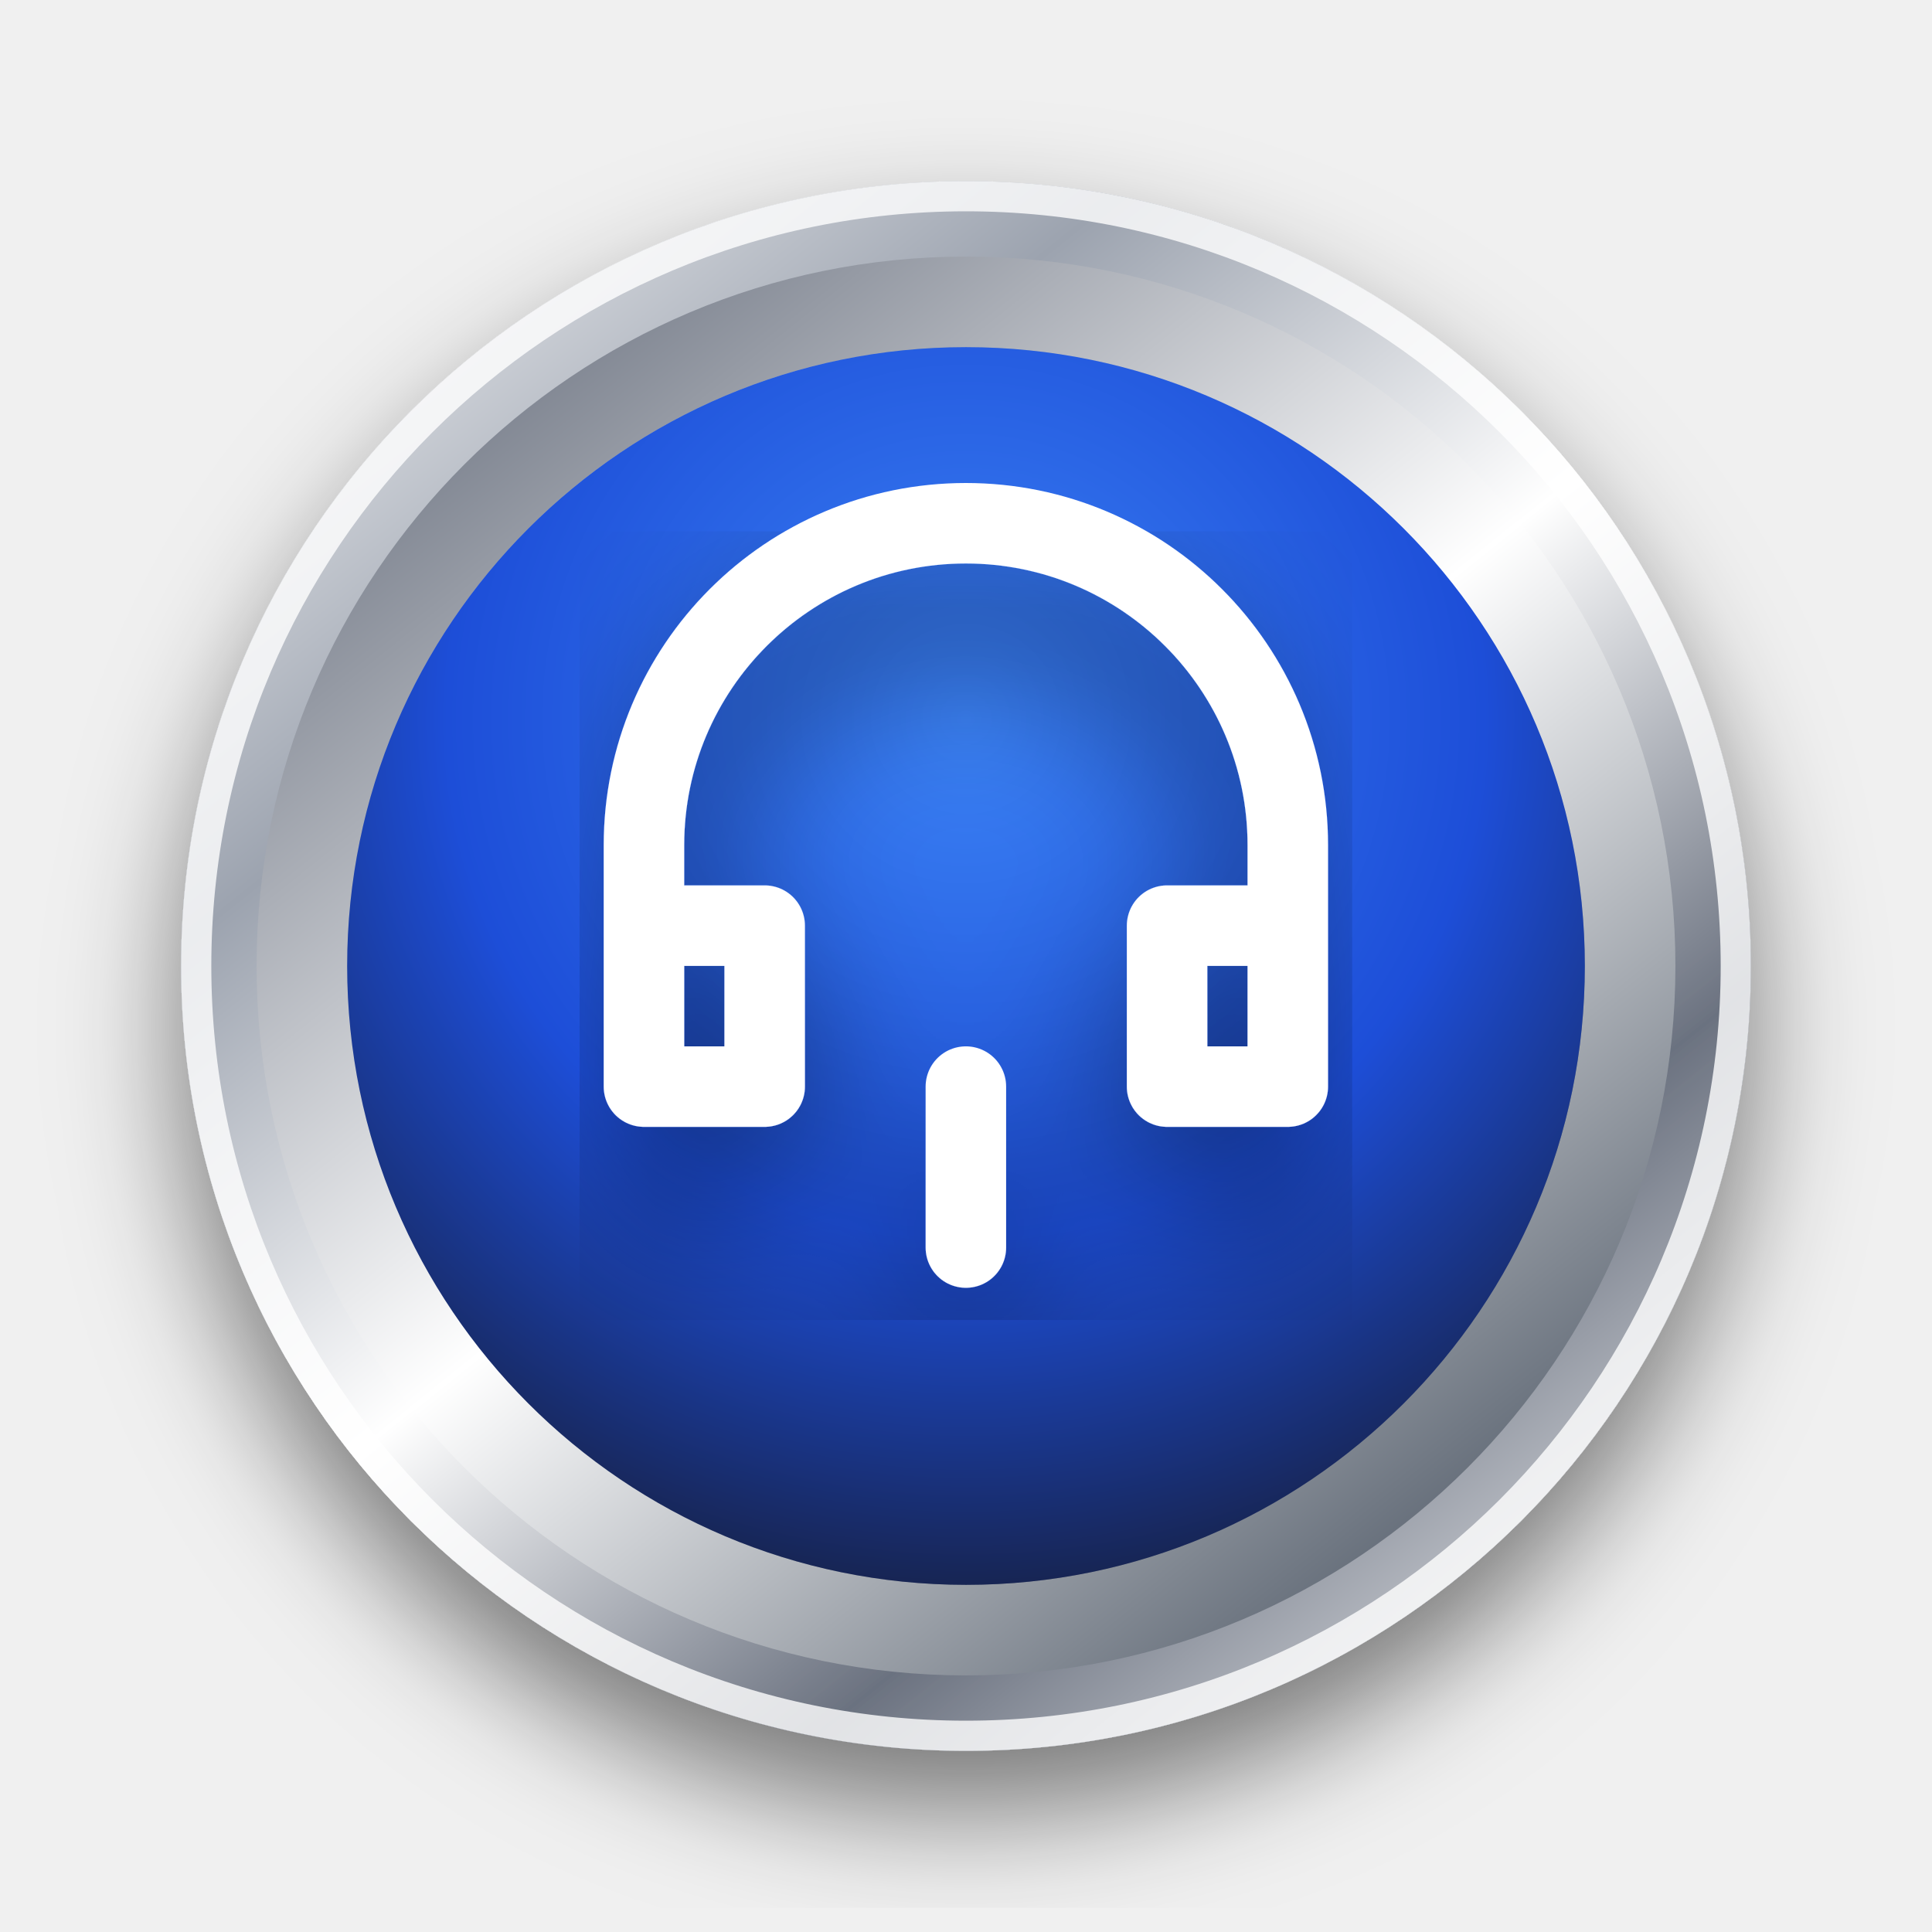
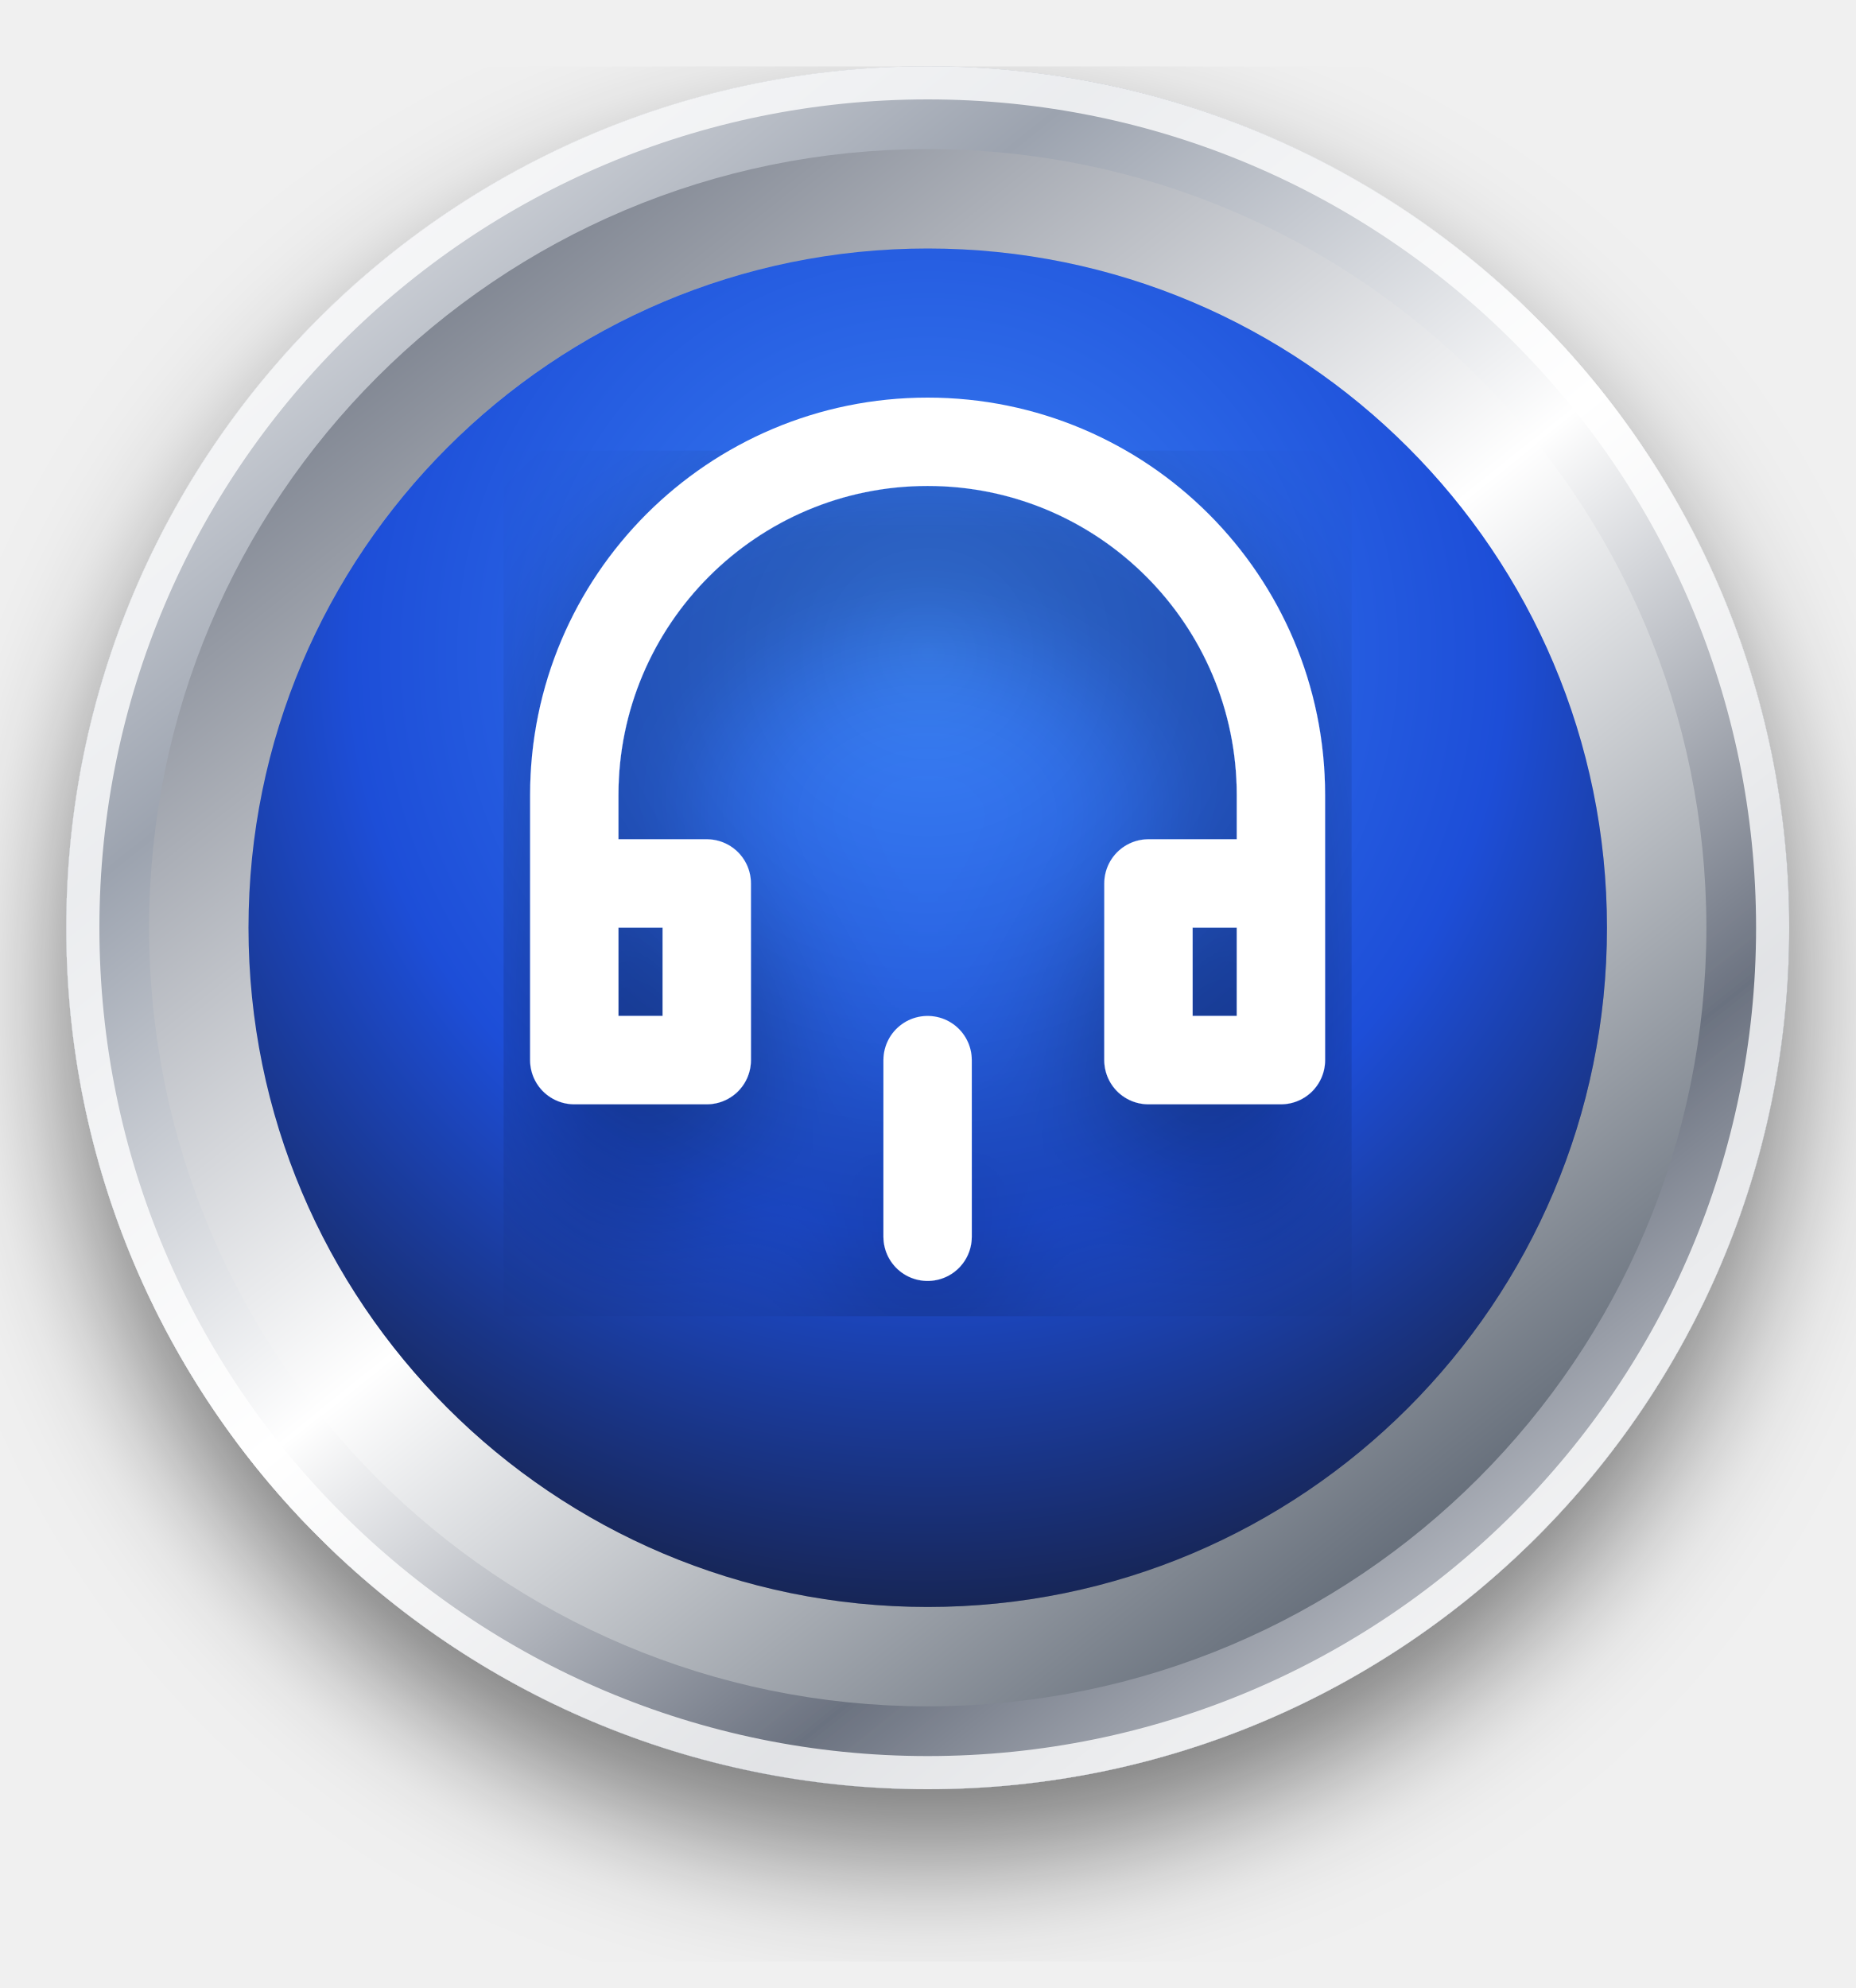
- <svg xmlns="http://www.w3.org/2000/svg" width="100%" height="100%" viewBox="0 0 64 64" fill="none">
+ <svg xmlns="http://www.w3.org/2000/svg" width="100%" height="100%" viewBox="4 4 56 60" fill="none">
  <defs>
    <filter id="drop-shadow" x="-10%" y="-10%" width="120%" height="120%">
      <feDropShadow dx="0" dy="2" stdDeviation="2" flood-color="#000000" flood-opacity="0.5" />
    </filter>
    <linearGradient id="metal-main" x1="10%" y1="0%" x2="90%" y2="100%">
      <stop offset="0%" stop-color="#F3F4F6" />
      <stop offset="25%" stop-color="#9CA3AF" />
      <stop offset="50%" stop-color="#FFFFFF" />
      <stop offset="75%" stop-color="#6B7280" />
      <stop offset="100%" stop-color="#F3F4F6" />
    </linearGradient>
    <linearGradient id="metal-inner" x1="10%" y1="0%" x2="90%" y2="100%">
      <stop offset="0%" stop-color="#6B7280" />
      <stop offset="50%" stop-color="#FFFFFF" />
      <stop offset="100%" stop-color="#4B5563" />
    </linearGradient>
    <radialGradient id="bg-radial" cx="50%" cy="30%" r="70%">
      <stop offset="0%" stop-color="#3B82F6" />
      <stop offset="60%" stop-color="#1D4ED8" />
      <stop offset="100%" stop-color="#172554" />
    </radialGradient>
  </defs>
  <circle cx="32" cy="32" r="26" fill="url(#metal-main)" filter="url(#drop-shadow)" />
  <circle cx="32" cy="32" r="25.5" fill="none" stroke="#FFFFFF" stroke-width="1" opacity="0.8" />
  <circle cx="32" cy="32" r="22" fill="none" stroke="url(#metal-inner)" stroke-width="3" />
  <circle cx="32" cy="32" r="20.5" fill="url(#bg-radial)" />
  <g transform="translate(16, 16) scale(1.333)" filter="url(#drop-shadow)">
    <path d="M4 11V9a8 8 0 0116 0v2 M4 11h3v4H4z M17 11h3v4h-3z M12 15v4" fill="none" stroke="#FFFFFF" stroke-width="2" stroke-linecap="round" stroke-linejoin="round" />
  </g>
</svg>
